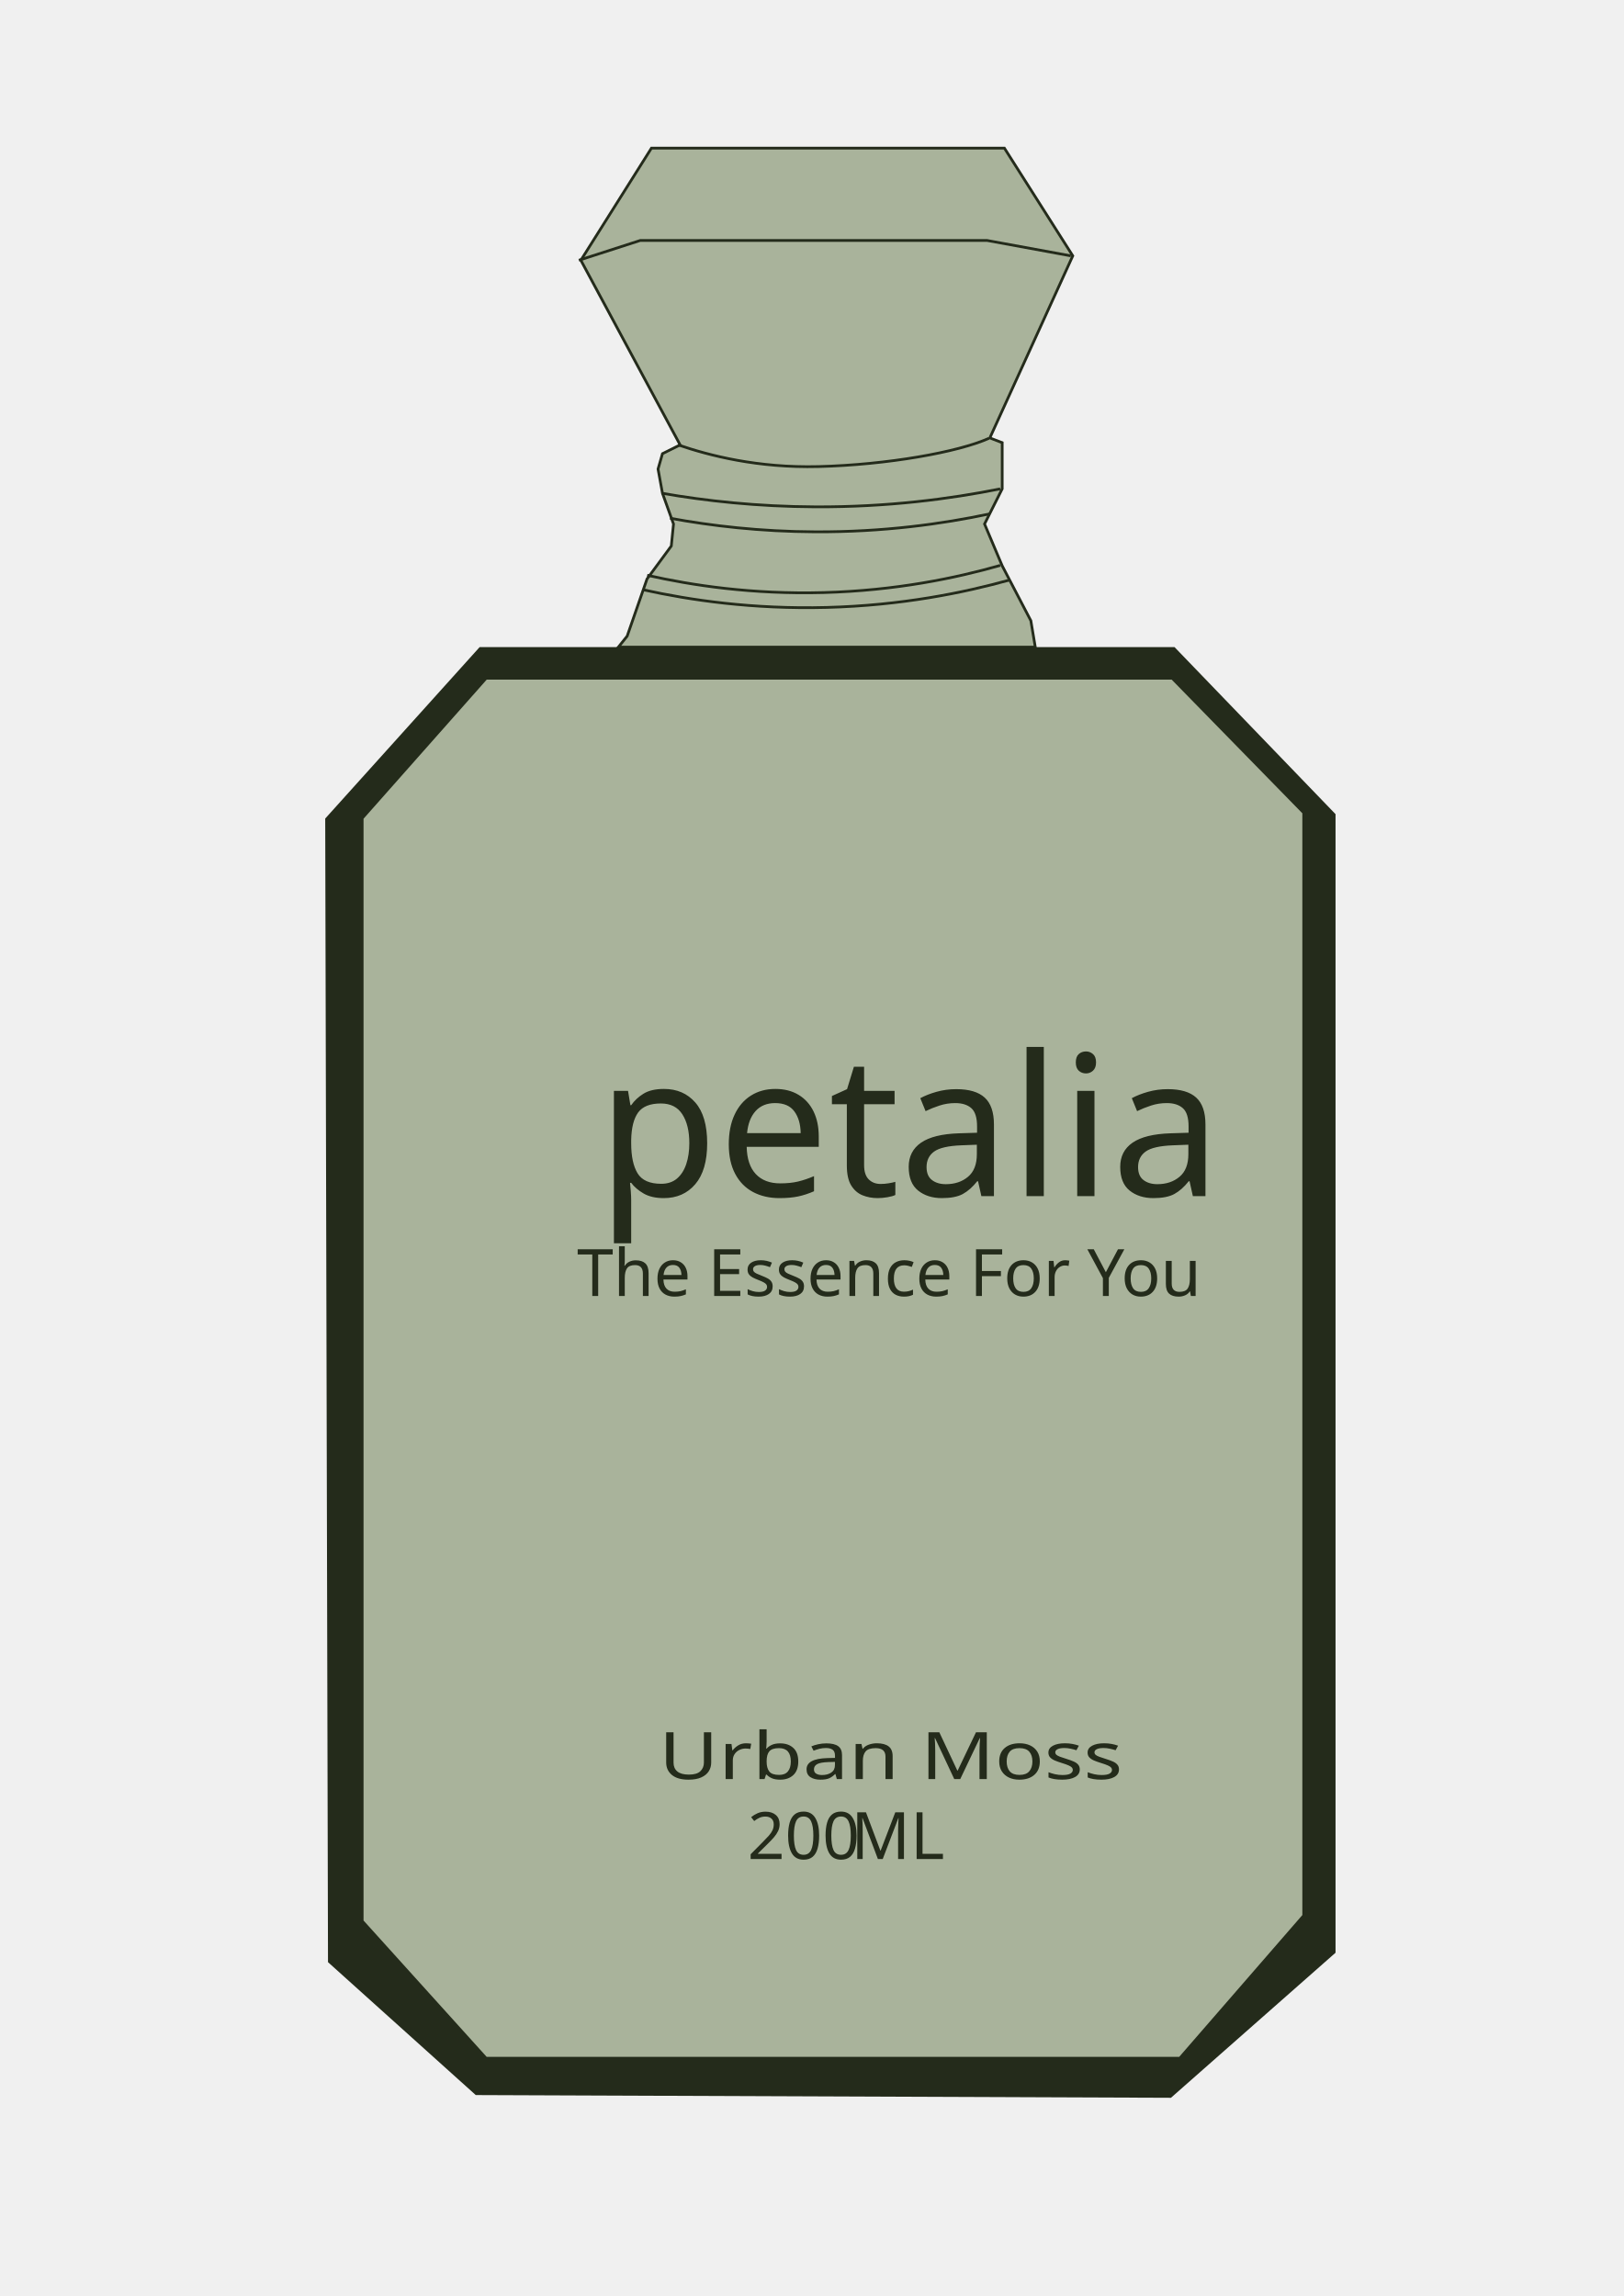
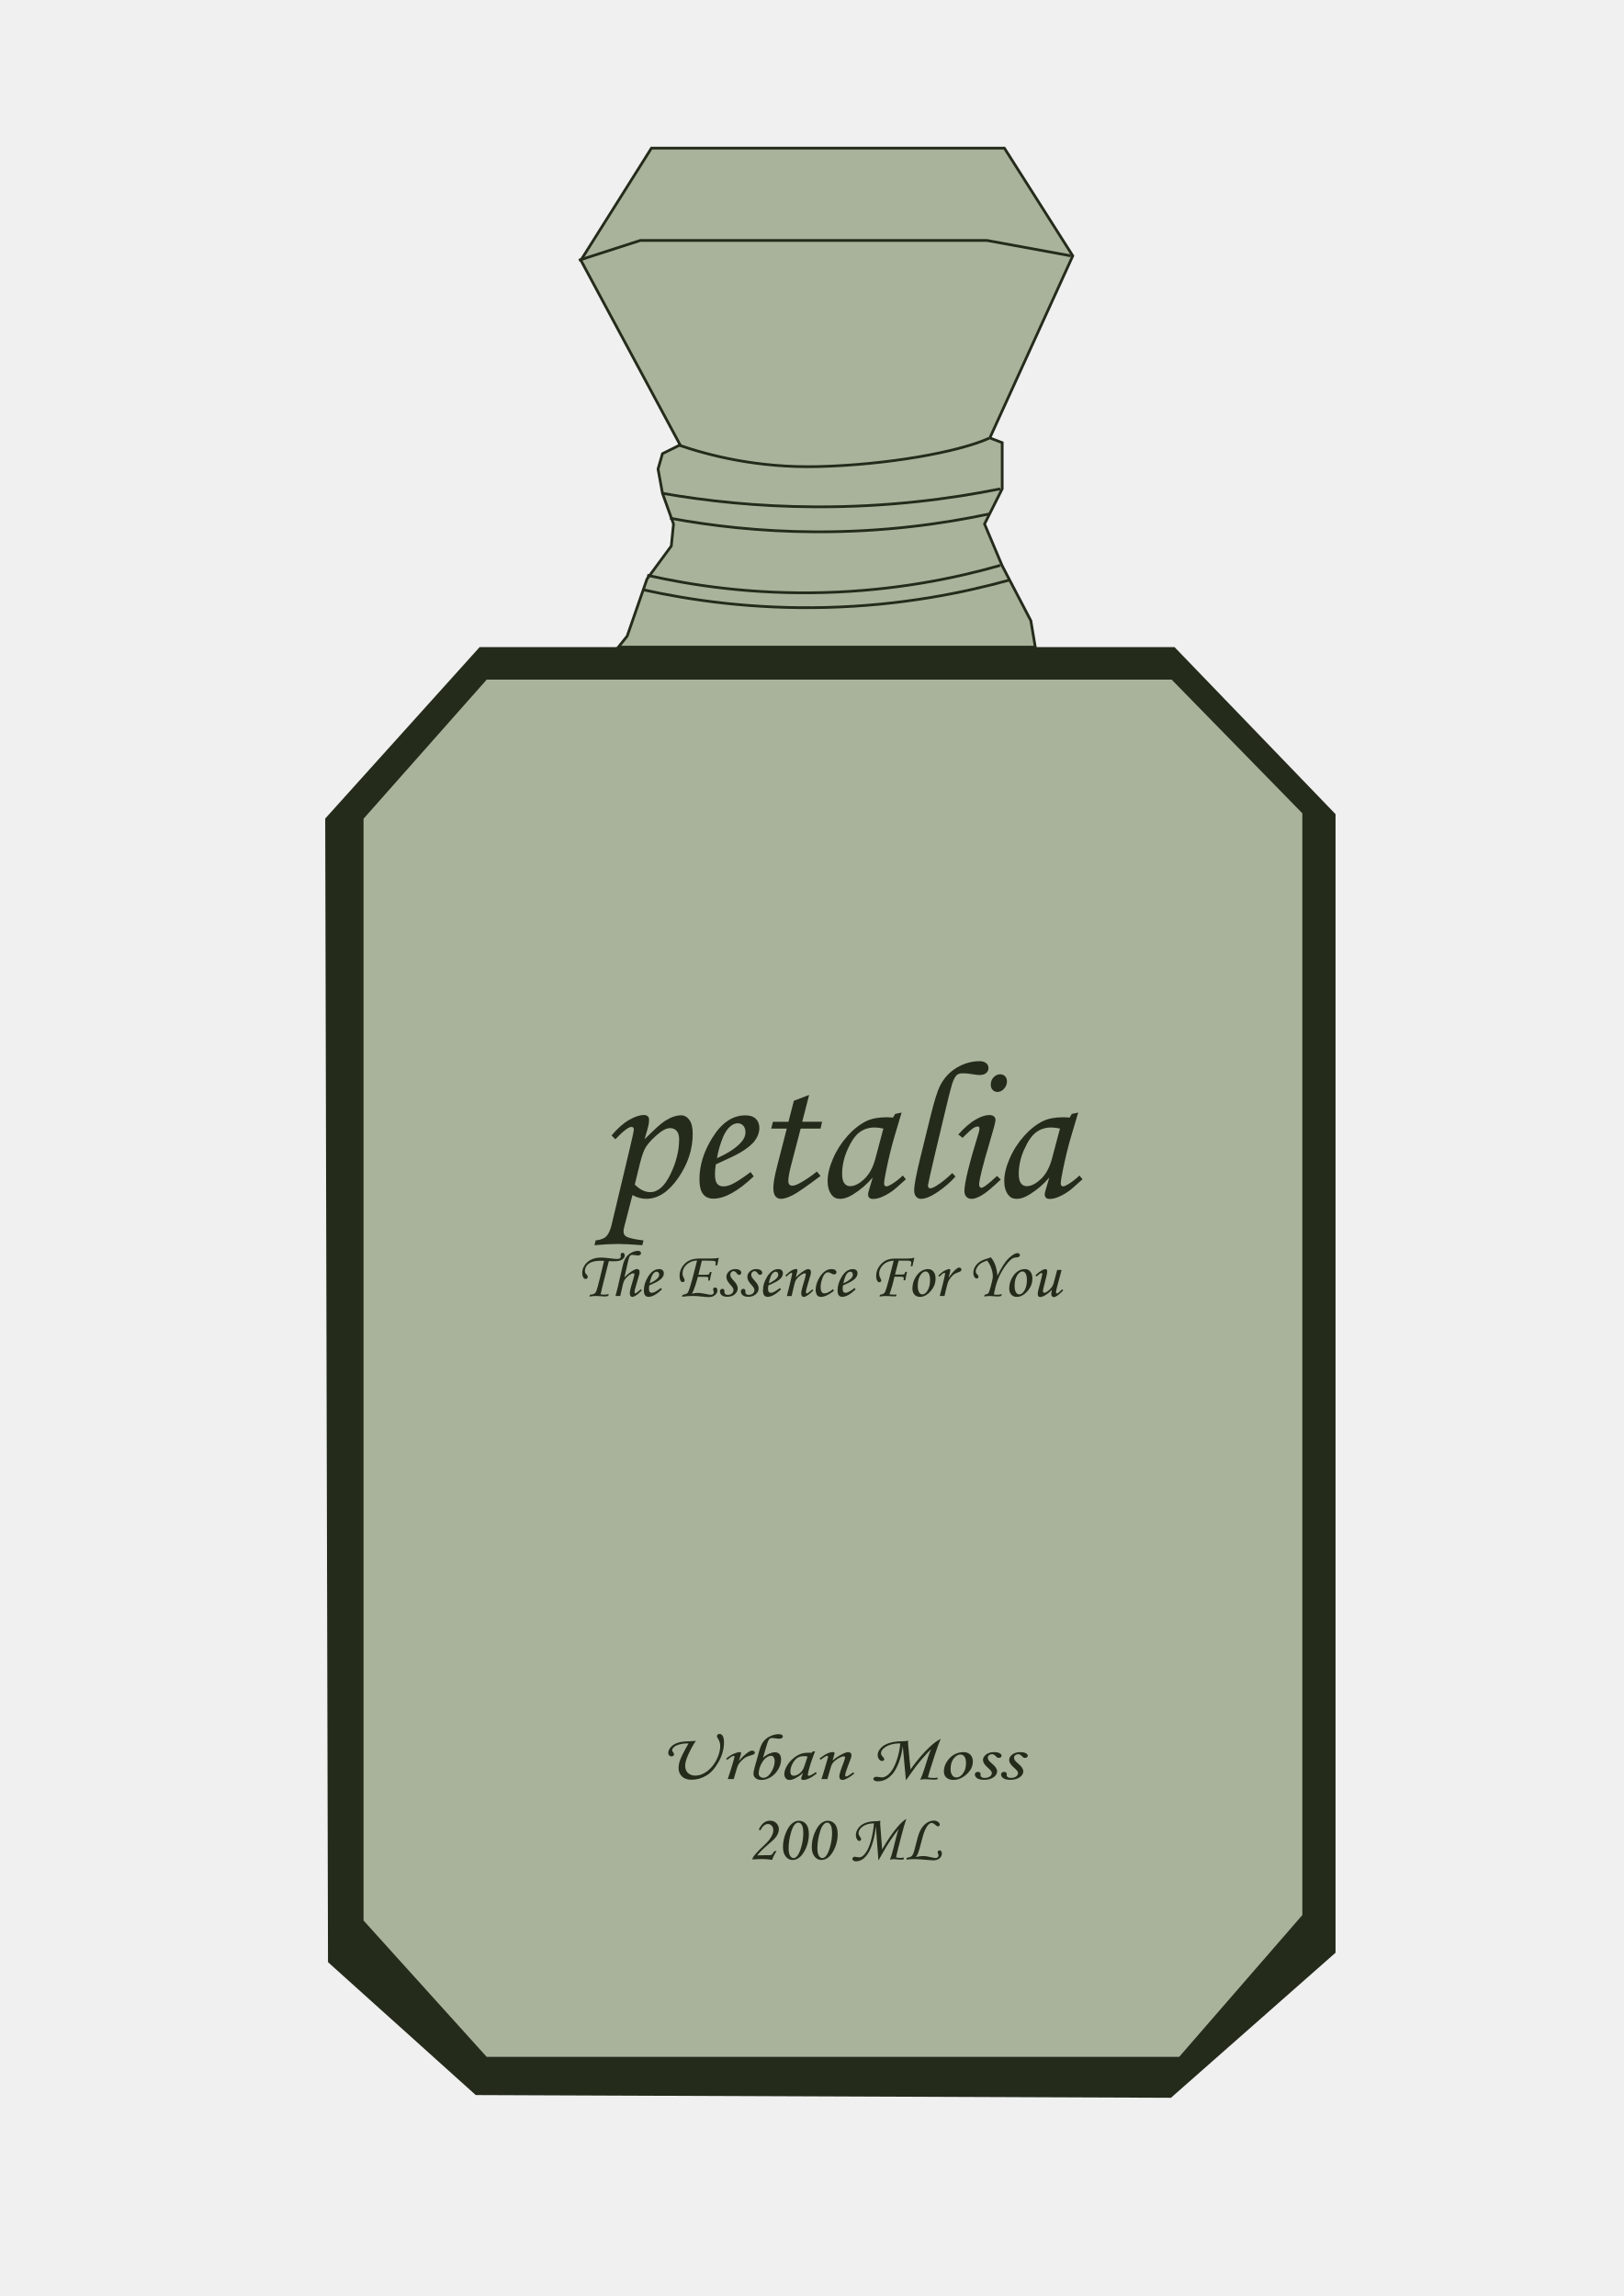
<svg xmlns="http://www.w3.org/2000/svg" id="Layer_1" version="1.1" viewBox="0 0 595.28 841.89">
  <defs>
    <style>
-       .st0, .st1, .st2, .st3, .st4 {
+       .st0 {
+         fill: #242b1b;
+       }
+ 
+       .st1 {
+         fill: #ddccc0;
+       }
+ 
+       .st1, .st2, .st3, .st4, .st5 {
        stroke-miterlimit: 10;
      }

-       .st0, .st2 {
+       .st1, .st4 {
        stroke: #020202;
      }

-       .st0, .st3 {
-         fill: none;
+       .st2, .st6 {
+         fill: #a9b39b;
      }

-       .st5 {
-         font-size: 72px;
+       .st2, .st5 {
+         stroke: #242b1b;
      }

-       .st5, .st6, .st7 {
-         fill: #242b1b;
-       }
- 
-       .st5, .st8, .st7 {
-         isolation: isolate;
-       }
- 
-       .st5, .st7 {
-         font-family: MonotypeCorsiva, 'Monotype Corsiva';
-       }
- 
-       .st1 {
+       .st3 {
        fill: #fff;
        stroke: #231f20;
      }

-       .st9, .st4 {
-         fill: #a9b39b;
-       }
- 
-       .st2 {
-         fill: #ddccc0;
+       .st4, .st5 {
+         fill: none;
      }

      .st7 {
-         font-size: 24px;
-       }
- 
-       .st3, .st4 {
-         stroke: #242b1b;
+         isolation: isolate;
      }
    </style>
  </defs>
-   <path class="st1" d="M361.06,280.21" />
-   <polygon class="st6" points="430.6 237.28 489.63 298.53 489.63 716.02 429.29 769.21 174.42 768.21 120.25 719.48 119.23 300.14 175.84 237.28 430.6 237.28" />
-   <path class="st0" d="M-99.94,408.14" />
-   <path class="st0" d="M517.94,237.28" />
-   <path class="st0" d="M38.31-2.21" />
+   <path class="st3" d="M361.06,280.21" />
+   <polygon class="st0" points="430.6 237.28 489.63 298.53 489.63 716.02 429.29 769.21 174.42 768.21 120.25 719.48 119.23 300.14 175.84 237.28 430.6 237.28" />
+   <path class="st4" d="M-99.94,408.14" />
+   <path class="st4" d="M517.94,237.28" />
+   <path class="st4" d="M38.31-2.21" />
  <g>
-     <polygon class="st4" points="238.83 54.32 368.23 54.32 393.3 93.81 362.89 160.58 367.42 162.32 367.42 179.25 360.95 192.14 367.42 207.46 377.93 227.6 379.55 237.28 226.7 237.28 229.93 233.25 237.21 212.29 246.11 200.2 246.92 192.14 242.87 180.86 241.25 171.99 242.87 166.35 249.34 163.13 212.95 95.43 238.83 54.32" />
-     <path class="st3" d="M242.65,180.86c15.96,2.78,34.95,4.9,56.34,4.99,26.34.11,49.26-2.89,67.71-6.6" />
-     <path class="st3" d="M366.7,207.32c-16.17,4.62-38.25,9.24-64.71,9.96-26.24.71-48.39-2.65-64.71-6.35" />
-     <polyline class="st3" points="212.23 95.43 234.74 88.17 264.8 88.17 340.02 88.17 361.85 88.17 392.58 93.81" />
-     <path class="st3" d="M370.24,212.64c-16.77,4.68-39.67,9.37-67.12,10.09-27.22.72-50.19-2.69-67.12-6.43" />
-     <path class="st3" d="M245.66,190.02c15.08,2.78,33.02,4.9,53.24,4.99,24.89.11,46.55-2.89,63.98-6.6" />
-     <path class="st3" d="M248.63,163.13c11.23,3.87,29.15,8.52,51.45,7.95,25.2-.65,51.13-5.27,62.49-10.37" />
+     <polygon class="st2" points="238.83 54.32 368.23 54.32 393.3 93.81 362.89 160.58 367.42 162.32 367.42 179.25 360.95 192.14 367.42 207.46 377.93 227.6 379.55 237.28 226.7 237.28 229.93 233.25 237.21 212.29 246.11 200.2 246.92 192.14 242.87 180.86 241.25 171.99 242.87 166.35 249.34 163.13 212.95 95.43 238.83 54.32" />
+     <path class="st5" d="M242.65,180.86c15.96,2.78,34.95,4.9,56.34,4.99,26.34.11,49.26-2.89,67.71-6.6" />
+     <path class="st5" d="M366.7,207.32c-16.17,4.62-38.25,9.24-64.71,9.96-26.24.71-48.39-2.65-64.71-6.35" />
+     <polyline class="st5" points="212.23 95.43 234.74 88.17 264.8 88.17 340.02 88.17 361.85 88.17 392.58 93.81" />
+     <path class="st5" d="M370.24,212.64c-16.77,4.68-39.67,9.37-67.12,10.09-27.22.72-50.19-2.69-67.12-6.43" />
+     <path class="st5" d="M245.66,190.02c15.08,2.78,33.02,4.9,53.24,4.99,24.89.11,46.55-2.89,63.98-6.6" />
+     <path class="st5" d="M248.63,163.13c11.23,3.87,29.15,8.52,51.45,7.95,25.2-.65,51.13-5.27,62.49-10.37" />
  </g>
-   <path class="st2" d="M405.75,161.67" />
-   <polygon class="st9" points="178.43 249.21 429.56 249.21 477.46 298.21 477.46 702.21 432.3 754.21 178.43 754.21 133.28 704.21 133.28 300.21 178.43 249.21" />
-   <g class="st8">
-     <text class="st5" transform="translate(218.95 438.6)">
-       <tspan x="0" y="0">petalia</tspan>
-     </text>
+   <path class="st1" d="M405.75,161.67" />
+   <polygon class="st6" points="178.43 249.21 429.56 249.21 477.46 298.21 477.46 702.21 432.3 754.21 178.43 754.21 133.28 704.21 133.28 300.21 178.43 249.21" />
+   <g class="st7">
+     <g class="st7">
+       <g class="st7">
+         <path class="st0" d="M225.59,417.75l-1.37-1.41c2.13-2.55,4.25-4.44,6.36-5.66s3.94-1.83,5.48-1.83c.59,0,1.05.15,1.39.44.34.29.51.72.51,1.28,0,.68-.08,1.38-.23,2.09-.15.71-.63,2.41-1.42,5.08,3.59-3.59,6.03-5.8,7.35-6.64,2.2-1.43,4.22-2.14,6.05-2.14,1.2,0,2.2.56,3.02,1.69.82,1.12,1.23,2.82,1.23,5.1,0,5.67-1.77,11.06-5.3,16.17s-7.45,7.66-11.73,7.66c-1.69,0-3.37-.46-5.06-1.37l-3,11.6c-.19.7-.28,1.28-.28,1.72,0,.87.33,1.49.98,1.86,1.01.59,3.13,1.07,6.36,1.44l-.46,1.76c-3.77-.3-6.74-.46-8.89-.46s-5.11.15-8.65.46l.46-1.76c1.78-.19,3.08-.68,3.88-1.48s1.46-2.21,1.95-4.25l6.36-26.68c1.2-4.97,1.79-7.73,1.79-8.3,0-.61-.29-.91-.88-.91-1.03,0-3,1.51-5.91,4.54ZM232.72,434.35c1.85,1.85,3.75,2.78,5.69,2.78,2.81,0,5.27-2.19,7.39-6.57s3.18-8.66,3.18-12.83c0-1.34-.3-2.35-.9-3.04-.6-.69-1.4-1.04-2.4-1.04-1.12,0-2.39.55-3.79,1.65-2.18,1.71-3.84,3.41-4.98,5.1-.82,1.22-1.59,3.33-2.32,6.33l-1.87,7.63Z" />
+         <path class="st0" d="M275.17,429.78l1.16,1.55c-5.74,5.46-10.66,8.19-14.77,8.19-1.66,0-2.94-.56-3.81-1.69s-1.32-2.93-1.32-5.41c0-5.02,1.52-10.01,4.57-14.98,3.42-5.65,7.51-8.47,12.27-8.47,1.66,0,2.94.42,3.81,1.25s1.32,1.97,1.32,3.43-.53,3.02-1.58,4.5-2.94,3.01-5.66,4.61c-1.36.77-4.27,2.17-8.72,4.18-.21,1.27-.32,2.47-.32,3.62,0,1.66.26,2.82.79,3.48s1.29.98,2.3.98,2.02-.27,3.16-.81c1.55-.73,3.81-2.2,6.79-4.43ZM262.86,424.68c3.77-1.69,6.61-3.5,8.51-5.45,1.29-1.36,1.93-2.71,1.93-4.04,0-1.01-.26-1.81-.79-2.41s-1.21-.9-2.06-.9-1.71.33-2.53.98c-1.1.87-2.03,2.18-2.78,3.94-1.08,2.58-1.84,5.2-2.29,7.88Z" />
+         <path class="st0" d="M291.06,403.62l5.58-2.14-2.53,9.84h7.28l-.56,2.5h-7.29l-3.07,11.78c-.97,3.54-1.46,6-1.46,7.38,0,.63.13,1.09.4,1.37.27.28.64.42,1.11.42.73,0,1.84-.43,3.34-1.3,1.97-1.15,3.84-2.45,5.62-3.9l1.34,1.62c-5.13,3.87-8.57,6.23-10.3,7.1-1.73.87-3.13,1.3-4.18,1.3-.87,0-1.55-.32-2.06-.95-.5-.63-.76-1.66-.76-3.09,0-1.69.44-4.27,1.34-7.73l3.58-13.99h-5.7l.63-2.5h5.7l1.97-7.7Z" />
+         <path class="st0" d="M328.22,408.44l2.32-.49-2.64,8.89c-1.05,3.54-2.05,7.62-2.99,12.23-.52,2.51-.77,4.12-.77,4.85s.29,1.09.88,1.09c.37,0,.97-.25,1.79-.74,1.45-.87,2.85-1.95,4.18-3.23l1.12,1.37c-2.67,2.44-4.38,3.91-5.13,4.43-1.5,1.03-2.93,1.79-4.29,2.29-.89.33-1.76.49-2.6.49-.61,0-1.07-.14-1.37-.42-.3-.28-.46-.69-.46-1.23,0-.35.09-.83.28-1.44l1.41-4.78c-2.02,2.41-4.42,4.49-7.21,6.22-1.71,1.08-3.28,1.62-4.71,1.62s-2.4-.48-3.13-1.44c-.98-1.29-1.48-2.98-1.48-5.06,0-2.48.66-5.25,1.99-8.3,1.32-3.05,3.1-5.81,5.33-8.3,2.23-2.48,4.57-4.31,7.03-5.48,1.9-.89,4.34-1.34,7.31-1.34.75,0,1.51.05,2.29.14l.84-1.37ZM323.86,413.81c-1.27-.26-2.33-.39-3.2-.39-2.11,0-3.95.58-5.52,1.74-1.57,1.16-3.03,3.25-4.38,6.26-1.35,3.01-2.02,6.02-2.02,9.02,0,1.59.27,2.74.81,3.45.54.7,1.24,1.05,2.11,1.05,1.62,0,3.35-.87,5.2-2.62,1.85-1.75,3.21-4.26,4.08-7.54l2.92-10.97Z" />
+         <path class="st0" d="M349.1,430.13l1.2,1.27c-1.83,2.06-3.99,3.94-6.49,5.64s-4.55,2.55-6.17,2.55c-.73,0-1.32-.28-1.79-.83-.47-.55-.7-1.31-.7-2.27,0-1.88.73-5.77,2.18-11.67l3.79-15.43c1.38-5.58,2.54-9.32,3.48-11.21,1.45-2.87,3.51-5.1,6.16-6.69,2.66-1.59,5.46-2.38,8.41-2.38,1.01,0,1.8.24,2.37.73.57.48.86,1.07.86,1.75,0,.76-.28,1.38-.84,1.86-.56.48-1.38.73-2.45.73-.7,0-1.69-.12-2.98-.35-1.12-.19-2.16-.28-3.12-.28s-1.68.2-2.17.59c-.68.56-1.29,1.74-1.84,3.53-.55,1.8-1.44,5.34-2.68,10.64l-3.51,14.73c-1.73,7.38-2.6,11.24-2.6,11.57,0,.75.27,1.12.81,1.12s1.27-.3,2.25-.91c1.95-1.22,3.89-2.78,5.84-4.68Z" />
+         <path class="st0" d="M352.86,417.19l-1.55-1.2c2.34-2.58,4.48-4.41,6.41-5.5s3.58-1.63,4.93-1.63c.75,0,1.32.16,1.72.49.4.33.6.77.6,1.34,0,.68-.76,3.56-2.28,8.65-2.48,8.32-3.72,13.34-3.72,15.05,0,.33.08.6.25.83.16.22.34.33.53.33.75,0,2.67-1.45,5.77-4.36l1.37,1.34c-3.21,3.02-5.55,4.96-7.03,5.8s-2.68,1.27-3.62,1.27c-.82,0-1.47-.26-1.95-.77-.48-.52-.72-1.23-.72-2.14,0-2.93,1.76-10.09,5.27-21.48.16-.54.25-1.02.25-1.44,0-.47-.21-.7-.63-.7-.47,0-1,.19-1.6.56s-1.93,1.57-3.99,3.59ZM366.68,393.92c.73,0,1.32.24,1.79.72.47.48.7,1.1.7,1.85,0,1.03-.36,1.94-1.07,2.72-.72.79-1.52,1.18-2.41,1.18-.7,0-1.29-.25-1.76-.74-.47-.49-.7-1.14-.7-1.93,0-1.05.34-1.95,1.02-2.69.68-.74,1.49-1.11,2.43-1.11Z" />
+         <path class="st0" d="M392.97,408.44l2.32-.49-2.64,8.89c-1.05,3.54-2.05,7.62-2.99,12.23-.52,2.51-.77,4.12-.77,4.85s.29,1.09.88,1.09c.37,0,.97-.25,1.79-.74,1.45-.87,2.85-1.95,4.18-3.23l1.12,1.37c-2.67,2.44-4.38,3.91-5.13,4.43-1.5,1.03-2.93,1.79-4.29,2.29-.89.33-1.76.49-2.6.49-.61,0-1.07-.14-1.37-.42-.3-.28-.46-.69-.46-1.23,0-.35.09-.83.28-1.44l1.41-4.78c-2.02,2.41-4.42,4.49-7.21,6.22-1.71,1.08-3.28,1.62-4.71,1.62s-2.4-.48-3.13-1.44c-.98-1.29-1.48-2.98-1.48-5.06,0-2.48.66-5.25,1.99-8.3,1.32-3.05,3.1-5.81,5.33-8.3,2.23-2.48,4.57-4.31,7.03-5.48,1.9-.89,4.34-1.34,7.31-1.34.75,0,1.51.05,2.29.14l.84-1.37ZM388.61,413.81c-1.27-.26-2.33-.39-3.2-.39-2.11,0-3.95.58-5.52,1.74-1.57,1.16-3.03,3.25-4.38,6.26-1.35,3.01-2.02,6.02-2.02,9.02,0,1.59.27,2.74.81,3.45.54.7,1.24,1.05,2.11,1.05,1.62,0,3.35-.87,5.2-2.62,1.85-1.75,3.21-4.26,4.08-7.54l2.92-10.97Z" />
+       </g>
+     </g>
  </g>
-   <g class="st8">
-     <text class="st7" transform="translate(211.55 475.21)">
-       <tspan x="0" y="0">The Essence For You</tspan>
-     </text>
+   <g class="st7">
+     <g class="st7">
+       <g class="st7">
+         <path class="st0" d="M223.16,474.54l-.16.67c-.54.12-.98.18-1.32.18s-.87-.04-1.63-.11c-.57-.05-1.08-.07-1.54-.07-.78,0-1.59.07-2.41.21l.16-.64c.79-.08,1.36-.24,1.72-.49.26-.18.48-.49.66-.92s.6-1.95,1.25-4.54l1.5-6.21.08-.29c-.46-.02-.81-.04-1.04-.04-1.45,0-2.59.16-3.44.47s-1.48.77-1.91,1.36-.64,1.24-.64,1.93c0,.24.04.47.13.67.06.14.23.37.52.68.27.29.4.56.4.8,0,.21-.08.39-.23.54-.16.15-.34.22-.56.22-.33,0-.59-.16-.8-.47-.3-.46-.45-1.05-.45-1.76,0-.95.29-1.88.88-2.78s1.4-1.59,2.43-2.09,2.29-.74,3.76-.74c.7,0,1.82.1,3.36.3,1.09.14,1.89.21,2.38.21s.84-.08,1.04-.25.3-.38.3-.66c0-.05-.01-.16-.04-.33-.02-.15-.04-.25-.04-.29,0-.21.07-.39.21-.53s.31-.21.5-.21c.23,0,.43.09.58.26s.23.4.23.69c0,.59-.32,1.11-.95,1.54-.63.43-1.69.64-3.17.64-.53,0-1.1-.02-1.7-.07-.08.28-.33,1.23-.74,2.86l-1.02,4.05-.62,2.47-.65,2.82c.52.06.96.09,1.3.09.52,0,1.07-.07,1.64-.2Z" />
+         <path class="st0" d="M235,472.73l.3.43c-.72.8-1.46,1.43-2.21,1.9-.52.32-.94.48-1.28.48-.27,0-.49-.11-.66-.33s-.25-.56-.25-1.02c0-.31.06-.77.19-1.37s.49-1.88,1.1-3.85c.27-.97.4-1.54.4-1.7,0-.25-.13-.38-.4-.38-.33,0-.74.16-1.23.49-.69.45-1.3,1.03-1.83,1.73-.34.45-.61,1.11-.81,2l-.92,4.09h-1.75c.38-1.37.66-2.48.87-3.35l1.72-7.52c.31-1.39.72-2.46,1.24-3.21.51-.75,1.18-1.35,2-1.79s1.64-.67,2.44-.67c.34,0,.6.08.8.25.2.17.29.38.29.63,0,.21-.1.4-.29.56-.19.16-.45.24-.78.24-.19,0-.43-.02-.73-.06-.67-.1-1.14-.15-1.4-.15-.36,0-.65.15-.88.44-.23.29-.46.97-.7,2.05l-1.31,5.78c.93-.97,1.94-1.8,3.04-2.47.64-.4,1.16-.6,1.55-.6.31,0,.54.09.72.27.17.18.26.43.26.75,0,.27-.03.53-.09.8-.1.46-.34,1.3-.72,2.51-.51,1.67-.81,2.71-.9,3.12-.09.41-.14.77-.14,1.09,0,.12.02.22.06.28s.11.09.19.09c.19,0,.54-.22,1.05-.67.29-.24.64-.53,1.05-.87Z" />
+         <path class="st0" d="M242.29,472.27l.39.52c-1.91,1.82-3.55,2.73-4.92,2.73-.55,0-.98-.19-1.27-.56s-.44-.98-.44-1.8c0-1.67.51-3.34,1.52-4.99,1.14-1.88,2.5-2.82,4.09-2.82.55,0,.98.14,1.27.42s.44.66.44,1.14-.18,1.01-.53,1.5-.98,1-1.89,1.54c-.45.26-1.42.72-2.91,1.39-.07.42-.11.82-.11,1.21,0,.55.09.94.26,1.16s.43.33.77.33.67-.09,1.05-.27c.52-.24,1.27-.73,2.26-1.48ZM238.19,470.57c1.26-.56,2.2-1.17,2.84-1.82.43-.45.64-.9.64-1.35,0-.34-.09-.6-.26-.8s-.4-.3-.69-.3-.57.11-.84.33c-.37.29-.68.73-.93,1.31-.36.86-.61,1.73-.76,2.62Z" />
+         <path class="st0" d="M262.91,463.98h-.62c.06-.4.09-.71.09-.95,0-.31-.13-.52-.39-.62s-1.25-.15-2.96-.15h-1.71s-1.29,5.18-1.29,5.18h2.42c.76,0,1.23-.06,1.41-.17s.3-.4.38-.85h.67c-.25.95-.47,1.98-.67,3.12h-.6c.04-.37.06-.65.06-.86,0-.09-.05-.19-.16-.32-.05-.06-.16-.11-.3-.13-.21-.04-.54-.06-.99-.06h-2.4c-.69,2.65-1.41,4.73-2.16,6.24.73-.23,1.37-.34,1.94-.34.94,0,2.09.15,3.45.45.72.16,1.21.25,1.47.25.34,0,.62-.09.83-.26.21-.17.32-.37.32-.58,0-.12-.05-.33-.16-.61-.07-.2-.1-.38-.1-.55s.07-.34.22-.48.32-.21.52-.21c.24,0,.44.09.6.28s.24.44.24.75c0,.66-.29,1.25-.87,1.75-.58.5-1.35.75-2.3.75-.5,0-1.13-.04-1.9-.13-1.68-.19-2.96-.28-3.85-.28-1.16,0-2.51.09-4.06.28l.19-.65c.93-.26,1.47-.44,1.64-.56s.3-.3.41-.53c.37-.74.86-2.23,1.46-4.46.6-2.23,1.2-4.59,1.82-7.07-.94,0-1.83.22-2.66.67s-1.49,1.02-1.96,1.74c-.47.71-.7,1.46-.7,2.25,0,.33.03.63.1.88.07.25.22.6.45,1.05.15.27.22.5.22.67s-.07.32-.22.46c-.14.13-.32.2-.53.2-.3,0-.54-.15-.72-.46-.26-.45-.4-1.05-.4-1.82,0-1.64.62-3.11,1.86-4.42s3.05-1.96,5.43-1.96h4.02c1.39,0,2.42-.09,3.08-.27-.31,1.3-.51,2.23-.6,2.78Z" />
+         <path class="st0" d="M269.6,465.35c.7,0,1.23.13,1.61.4s.57.58.57.93c0,.21-.08.39-.24.55s-.35.23-.58.23c-.15,0-.28-.03-.39-.1s-.27-.23-.47-.5c-.38-.51-.76-.76-1.14-.76-.32,0-.6.12-.85.37-.25.25-.37.55-.37.92,0,.32.08.63.23.93.16.3.55.79,1.18,1.46.87.92,1.3,1.79,1.3,2.62s-.35,1.55-1.05,2.17c-.7.62-1.61.93-2.72.93-.93,0-1.62-.19-2.07-.57s-.68-.85-.68-1.4c0-.27.09-.5.26-.68s.38-.27.63-.27c.22,0,.41.07.56.22s.23.31.23.51c0,.08,0,.18-.02.3,0,.1,0,.19,0,.26,0,.26.11.48.33.66.21.18.5.27.86.27.42,0,.79-.07,1.11-.22.32-.14.57-.36.75-.66.18-.29.27-.58.27-.87s-.08-.56-.25-.84c-.17-.28-.54-.75-1.13-1.39-.81-.91-1.22-1.78-1.22-2.61,0-.76.31-1.43.93-2.01s1.4-.86,2.36-.86Z" />
+         <path class="st0" d="M277.28,465.35c.7,0,1.23.13,1.61.4s.57.58.57.93c0,.21-.08.39-.24.55s-.35.23-.58.23c-.15,0-.28-.03-.39-.1s-.27-.23-.47-.5c-.38-.51-.76-.76-1.14-.76-.32,0-.6.12-.85.37-.25.25-.37.55-.37.92,0,.32.08.63.23.93.16.3.55.79,1.18,1.46.87.92,1.3,1.79,1.3,2.62s-.35,1.55-1.05,2.17c-.7.62-1.61.93-2.72.93-.93,0-1.62-.19-2.07-.57s-.68-.85-.68-1.4c0-.27.09-.5.26-.68s.38-.27.63-.27c.22,0,.41.07.56.22s.23.31.23.51c0,.08,0,.18-.02.3,0,.1,0,.19,0,.26,0,.26.11.48.33.66.21.18.5.27.86.27.42,0,.79-.07,1.11-.22.32-.14.57-.36.75-.66.18-.29.27-.58.27-.87s-.08-.56-.25-.84c-.17-.28-.54-.75-1.13-1.39-.81-.91-1.22-1.78-1.22-2.61,0-.76.31-1.43.93-2.01s1.4-.86,2.36-.86Z" />
+         <path class="st0" d="M285.95,472.27l.39.52c-1.91,1.82-3.55,2.73-4.92,2.73-.55,0-.98-.19-1.27-.56s-.44-.98-.44-1.8c0-1.67.51-3.34,1.52-4.99,1.14-1.88,2.5-2.82,4.09-2.82.55,0,.98.14,1.27.42s.44.66.44,1.14-.18,1.01-.53,1.5-.98,1-1.89,1.54c-.45.26-1.42.72-2.91,1.39-.07.42-.11.82-.11,1.21,0,.55.09.94.26,1.16s.43.33.77.33.67-.09,1.05-.27c.52-.24,1.27-.73,2.26-1.48ZM281.85,470.57c1.26-.56,2.2-1.17,2.84-1.82.43-.45.64-.9.64-1.35,0-.34-.09-.6-.26-.8s-.4-.3-.69-.3-.57.11-.84.33c-.37.29-.68.73-.93,1.31-.36.86-.61,1.73-.76,2.62Z" />
+         <path class="st0" d="M288.32,468.11l-.4-.41c1-.96,1.8-1.59,2.39-1.91.59-.31,1.1-.47,1.52-.47.16,0,.29.04.39.11s.14.15.14.25c0,.07-.02.2-.06.38l-.53,2.36c.8-.88,1.79-1.71,2.99-2.47.64-.4,1.17-.6,1.58-.6.3,0,.54.1.71.29.17.2.26.48.26.84,0,.24-.04.52-.1.82-.12.51-.45,1.61-.98,3.32-.5,1.59-.75,2.65-.75,3.18,0,.16.02.28.07.36s.11.12.2.12c.23,0,.58-.22,1.07-.66.34-.31.69-.6,1.03-.87l.29.42c-.72.79-1.46,1.43-2.24,1.91-.49.31-.9.47-1.22.47-.3,0-.53-.11-.69-.32s-.25-.56-.25-1.05c0-.7.43-2.43,1.3-5.19.27-.98.4-1.56.4-1.72,0-.24-.14-.36-.43-.36-.31,0-.71.16-1.21.49-.73.48-1.35,1.06-1.84,1.71-.31.42-.57,1.1-.79,2.02l-.95,4.1h-1.75c.33-1.17.61-2.3.86-3.37l1.04-4.46c.04-.18.06-.31.06-.39,0-.21-.08-.32-.23-.32-.12,0-.3.08-.54.25-.48.32-.94.72-1.36,1.18Z" />
+         <path class="st0" d="M305.44,472.67l.25.68c-1.86,1.46-3.43,2.19-4.71,2.19-.68,0-1.17-.24-1.48-.73s-.46-1.1-.46-1.84c0-1.23.33-2.5.98-3.81s1.45-2.3,2.39-3c.73-.54,1.56-.81,2.48-.81.58,0,1.02.11,1.31.33s.45.48.45.8c0,.24-.08.44-.23.59s-.38.23-.66.23-.62-.12-1.05-.38c-.45-.27-.82-.4-1.11-.4-.38,0-.76.17-1.14.52-.38.35-.74,1.02-1.08,2.02-.34,1-.52,2-.52,3.01,0,.74.14,1.31.43,1.72.21.31.51.47.89.47.91,0,2-.53,3.27-1.59Z" />
+         <path class="st0" d="M313.3,472.27l.39.52c-1.91,1.82-3.55,2.73-4.92,2.73-.55,0-.98-.19-1.27-.56s-.44-.98-.44-1.8c0-1.67.51-3.34,1.52-4.99,1.14-1.88,2.5-2.82,4.09-2.82.55,0,.98.14,1.27.42s.44.66.44,1.14-.18,1.01-.53,1.5-.98,1-1.89,1.54c-.45.26-1.42.72-2.91,1.39-.07.42-.11.82-.11,1.21,0,.55.09.94.26,1.16s.43.33.77.33.67-.09,1.05-.27c.52-.24,1.27-.73,2.26-1.48ZM309.2,470.57c1.26-.56,2.2-1.17,2.84-1.82.43-.45.64-.9.64-1.35,0-.34-.09-.6-.26-.8s-.4-.3-.69-.3-.57.11-.84.33c-.37.29-.68.73-.93,1.31-.36.86-.61,1.73-.76,2.62Z" />
+         <path class="st0" d="M334.53,464.29h-.63c.13-.66.2-1.08.2-1.27,0-.26-.09-.45-.27-.57-.18-.12-.52-.19-1.02-.19h-.75s-.25,0-.25,0h-2.34c-.05.18-.17.64-.38,1.37-.42,1.52-.74,2.76-.96,3.73h2.28c.55,0,.91-.05,1.08-.16.16-.11.3-.39.41-.83h.63c-.24.98-.45,2.01-.63,3.08h-.64c.05-.45.08-.71.08-.79,0-.19-.09-.33-.28-.42-.11-.05-.41-.09-.89-.11h-2.24c-.23,1.09-.52,2.26-.89,3.52-.37,1.26-.68,2.23-.95,2.92.62.1,1.18.15,1.67.15.32,0,.64-.02.95-.07l-.2.67c-.23.02-.44.04-.63.04-.17,0-.71-.03-1.62-.08-.54-.04-1-.06-1.37-.06-.76,0-1.57.07-2.43.21l.14-.64c.7-.15,1.15-.3,1.38-.47s.39-.36.51-.6c.24-.48.7-1.95,1.36-4.43l1.79-7.02c-1.05.03-1.96.27-2.75.7s-1.41,1.03-1.88,1.76-.7,1.49-.7,2.24c0,.3.04.62.12.94.04.18.15.44.33.77.23.41.34.7.34.87s-.07.31-.2.43-.3.18-.52.18c-.31,0-.57-.16-.76-.49-.27-.44-.4-1.06-.4-1.86,0-1.57.61-3.02,1.84-4.34,1.23-1.31,2.84-1.97,4.85-1.97h4.5c.5,0,1.05-.03,1.65-.09.18-.02.57-.1,1.16-.25-.4,1.63-.64,2.68-.71,3.13Z" />
+         <path class="st0" d="M340.32,465.35c.77,0,1.4.3,1.91.91s.76,1.46.76,2.54c0,1.73-.61,3.29-1.83,4.67s-2.51,2.07-3.87,2.07c-.84,0-1.51-.27-2.02-.82s-.77-1.29-.77-2.24c0-1.64.47-3.16,1.41-4.55,1.18-1.73,2.65-2.59,4.41-2.59ZM339.32,466.23c-.66,0-1.31.47-1.93,1.42s-.93,2.26-.93,3.93c0,1.02.19,1.82.57,2.4.28.43.66.64,1.12.64.66,0,1.25-.41,1.79-1.22.69-1.05,1.03-2.36,1.03-3.93,0-1.17-.16-2.01-.47-2.51s-.71-.75-1.19-.75Z" />
+         <path class="st0" d="M346.27,475.21h-1.75l.82-3.15c.4-1.55.75-3.02,1.04-4.41.07-.34.11-.56.11-.64,0-.19-.09-.28-.26-.28-.12,0-.3.08-.54.24s-.68.56-1.31,1.19l-.36-.41c.75-.8,1.5-1.41,2.24-1.81.75-.4,1.32-.6,1.72-.6.14,0,.25.03.33.1s.12.15.12.25-.05.37-.15.81l-.51,2.11c.79-1.25,1.68-2.31,2.68-3.2.48-.42.88-.63,1.2-.63.23,0,.43.08.59.23.16.15.23.33.23.53s-.08.39-.23.54-.53.32-1.14.53c-.58.2-1.05.43-1.41.7-.36.27-.76.69-1.19,1.25-.43.56-.74,1.05-.91,1.47-.17.42-.43,1.39-.79,2.91l-.53,2.27Z" />
+         <path class="st0" d="M367.31,474.52l-.25.69c-.49.12-.9.19-1.24.19-.37,0-.85-.03-1.46-.09-.57-.06-1.03-.09-1.36-.09-.48,0-1.21.05-2.2.16l.2-.6c.73-.19,1.2-.39,1.38-.61s.5-1.15.94-2.81.66-2.74.66-3.26c0-1.05-.2-2.12-.61-3.22s-.91-1.99-1.52-2.67c-1.15.42-1.97.82-2.47,1.19s-.89.83-1.2,1.37-.45,1.01-.45,1.42.18.77.54,1.11c.3.3.46.56.46.79,0,.2-.06.37-.18.5s-.27.2-.45.2c-.32,0-.59-.16-.81-.47-.3-.43-.45-.95-.45-1.55,0-.87.24-1.68.73-2.45s1.16-1.41,2.03-1.92c.51-.3,1.34-.63,2.51-.97.43-.12.82-.25,1.16-.39.66.79,1.19,1.72,1.59,2.78s.67,2.39.82,3.97c1.45-3.05,2.83-5.2,4.15-6.44s2.39-1.86,3.21-1.86c.26,0,.47.07.63.22.16.15.25.33.25.55s-.1.41-.29.55-.57.23-1.12.27c-.55.04-.97.15-1.27.33-.59.36-1.28,1.02-2.07,2-.79.97-1.58,2.18-2.35,3.64-.77,1.46-1.36,2.97-1.77,4.54s-.62,2.6-.65,3.08c.37.06.73.09,1.09.09.55,0,1.15-.08,1.81-.23Z" />
+         <path class="st0" d="M375.82,465.35c.77,0,1.4.3,1.91.91s.76,1.46.76,2.54c0,1.73-.61,3.29-1.83,4.67s-2.51,2.07-3.87,2.07c-.84,0-1.51-.27-2.02-.82s-.77-1.29-.77-2.24c0-1.64.47-3.16,1.41-4.55,1.18-1.73,2.65-2.59,4.41-2.59ZM374.83,466.23c-.66,0-1.31.47-1.93,1.42s-.93,2.26-.93,3.93c0,1.02.19,1.82.57,2.4.28.43.66.64,1.12.64.66,0,1.25-.41,1.79-1.22.69-1.05,1.03-2.36,1.03-3.93,0-1.17-.16-2.01-.47-2.51s-.71-.75-1.19-.75Z" />
+         <path class="st0" d="M387.53,465.66h1.67l-1.1,4.1c-.65,2.38-.97,3.73-.97,4.06,0,.15.04.26.11.34s.15.12.23.12c.13,0,.29-.06.47-.18.26-.18.75-.63,1.46-1.36l.39.43c-1.57,1.63-2.73,2.45-3.47,2.45-.25,0-.46-.1-.64-.29s-.26-.46-.26-.81c0-.41.08-.95.25-1.63-.69.8-1.55,1.5-2.58,2.1-.68.4-1.27.6-1.77.6-.27,0-.49-.09-.64-.27s-.23-.47-.23-.86c0-.3.04-.63.11-.99.1-.49.36-1.48.77-2.97.52-1.88.79-3.02.79-3.39,0-.22-.08-.33-.23-.33-.14,0-.33.07-.57.22s-.66.49-1.24,1.05l-.52-.41c1.05-.94,1.85-1.55,2.4-1.85s.99-.44,1.33-.44c.19,0,.34.07.46.21.12.14.18.35.18.64,0,.54-.28,1.87-.84,3.98-.5,1.9-.75,2.98-.75,3.25,0,.16.05.31.16.42s.22.18.35.18c.44,0,1.06-.36,1.86-1.08s1.33-1.54,1.58-2.47l1.28-4.82Z" />
+       </g>
+     </g>
  </g>
-   <g class="st8">
-     <text class="st7" transform="translate(274.04 681.67)">
-       <tspan x="0" y="0">200</tspan>
-     </text>
-     <text class="st7" transform="translate(305.72 681.67)">
-       <tspan x="0" y="0" xml:space="preserve"> ML</tspan>
-     </text>
+   <g class="st7">
+     <g class="st7">
+       <g class="st7">
+         <path class="st0" d="M278.76,671.15l-.6-.29c.62-1.23,1.26-2.08,1.92-2.55s1.4-.71,2.22-.71c.98,0,1.77.31,2.36.94s.88,1.35.88,2.19c0,.52-.11,1.04-.32,1.57-.21.53-.56,1.09-1.04,1.66-.31.38-1.17,1.18-2.58,2.38-1.89,1.64-3.22,2.97-3.98,3.98,1.02-.05,2.08-.07,3.16-.07.35,0,.66,0,.91.01.57.02.96-.03,1.17-.16s.56-.58,1.04-1.34h.81c-.63.88-1.18,1.95-1.65,3.22-.55-.1-1.14-.18-1.76-.23s-1.27-.08-1.95-.08c-.8,0-1.99.05-3.55.15l.23-.74c.71-1.06,1.77-2.25,3.19-3.58,1.4-1.31,2.3-2.23,2.71-2.76.59-.76,1.01-1.47,1.28-2.15.2-.5.3-.99.3-1.45,0-.7-.19-1.27-.57-1.69-.38-.42-.86-.63-1.42-.63-.47,0-.93.17-1.38.51-.45.34-.91.94-1.39,1.81Z" />
+         <path class="st0" d="M292.84,667.62c1.12,0,2.01.41,2.69,1.23s1.01,2.05,1.01,3.68c0,2.32-.58,4.48-1.75,6.48-1.17,2-2.58,3-4.25,3-.98,0-1.8-.43-2.48-1.28s-1.01-2.01-1.01-3.48c0-1.73.34-3.42,1.01-5.07.67-1.65,1.43-2.83,2.27-3.52s1.68-1.04,2.51-1.04ZM292.63,668.31c-.48,0-.98.32-1.48.97s-.97,1.83-1.39,3.54c-.43,1.72-.64,3.35-.64,4.91,0,1.25.18,2.16.54,2.73.36.57.78.86,1.25.86.41,0,.82-.21,1.23-.62.6-.62,1.14-1.78,1.63-3.49.48-1.71.73-3.43.73-5.16,0-1.34-.2-2.34-.61-3-.3-.49-.72-.74-1.25-.74Z" />
+         <path class="st0" d="M303.4,667.62c1.12,0,2.01.41,2.69,1.23s1.01,2.05,1.01,3.68c0,2.32-.58,4.48-1.75,6.48-1.17,2-2.58,3-4.25,3-.98,0-1.8-.43-2.48-1.28s-1.01-2.01-1.01-3.48c0-1.73.34-3.42,1.01-5.07.67-1.65,1.43-2.83,2.27-3.52s1.68-1.04,2.51-1.04ZM303.18,668.31c-.48,0-.98.32-1.48.97s-.97,1.83-1.39,3.54c-.43,1.72-.64,3.35-.64,4.91,0,1.25.18,2.16.54,2.73.36.57.78.86,1.25.86.41,0,.82-.21,1.23-.62.6-.62,1.14-1.78,1.63-3.49.48-1.71.73-3.43.73-5.16,0-1.34-.2-2.34-.61-3-.3-.49-.72-.74-1.25-.74Z" />
+       </g>
+     </g>
+     <g class="st7">
+       <g class="st7">
+         <path class="st0" d="M322.04,682.17l-.93-12.62c-.2,2.12-.58,4.11-1.12,5.95s-1.17,3.26-1.86,4.27-1.41,1.71-2.13,2.12-1.45.61-2.16.61c-.43,0-.76-.09-.99-.26s-.35-.39-.35-.64c0-.21.08-.39.25-.55s.38-.23.64-.23c.19,0,.46.04.81.12.32.08.59.12.8.12.37,0,.75-.14,1.15-.41.6-.41,1.2-1.13,1.79-2.18.59-1.05,1.12-2.51,1.58-4.39.46-1.88.76-3.71.87-5.5-1.77,0-3.21.44-4.32,1.32-.88.7-1.32,1.49-1.32,2.36,0,.38.21.84.62,1.38.22.29.34.52.34.7,0,.2-.06.37-.19.5-.13.13-.28.2-.46.2-.3,0-.57-.17-.8-.52-.32-.46-.48-1.01-.48-1.64,0-.89.3-1.74.9-2.56s1.43-1.44,2.48-1.86,2.3-.64,3.72-.65c.77,0,1.38-.07,1.84-.21-.03.7-.04,1.08-.03,1.14,0,.07,0,.23.03.48l.68,8.92c1.89-3.3,3.74-6.01,5.54-8.14,1.28-1.51,2.4-2.53,3.35-3.06-.54,1.48-1.12,3.44-1.74,5.87l-1.44,5.62c-.08.31-.18.77-.32,1.37l-.28,1.25c.59.14,1.14.21,1.63.21.4,0,.83-.05,1.28-.14l-.15.68c-.4.07-.71.11-.93.11-.32,0-.78-.04-1.38-.11-.49-.06-.93-.09-1.31-.09-.41,0-.87.08-1.38.23.43-1.12.88-2.64,1.35-4.54l.9-3.59c.38-1.55.72-2.61,1-3.19-.63.71-1.59,2.02-2.9,3.92-1.05,1.53-2.23,3.47-3.53,5.82l-1.02,1.79Z" />
+         <path class="st0" d="M332.3,681.87l.14-.63c.82-.16,1.37-.34,1.65-.54s.53-.56.75-1.08.53-1.59.91-3.22c.51-2.15.97-3.7,1.38-4.64.63-1.42,1.42-2.48,2.36-3.16s1.89-1.03,2.85-1.03c.62,0,1.14.16,1.56.47s.63.64.63.97c0,.19-.06.35-.19.48s-.28.2-.46.2c-.23,0-.52-.15-.85-.46-.38-.33-.67-.54-.87-.64s-.41-.15-.6-.15c-.23,0-.45.06-.67.19-.3.17-.63.5-.98.98-.35.48-.71,1.19-1.08,2.14-.24.64-.55,1.7-.93,3.16-.59,2.34-1.03,3.89-1.34,4.65-.22.55-.48,1-.8,1.36,1.12-.24,2.01-.36,2.67-.36.41,0,.8.03,1.15.08s.96.18,1.84.38c.76.18,1.29.27,1.59.27s.55-.09.76-.28.31-.39.31-.63c0-.15-.05-.36-.16-.62-.1-.25-.15-.45-.15-.6,0-.21.06-.38.19-.5.12-.12.29-.18.49-.18.23,0,.43.1.6.31s.25.49.25.85c0,.68-.28,1.27-.84,1.76s-1.32.74-2.29.74c-.48,0-1.09-.04-1.84-.11-2.53-.23-4.19-.34-4.97-.34-1.15,0-2.16.07-3.05.2Z" />
+       </g>
+     </g>
  </g>
-   <g class="st8">
-     <text class="st7" transform="translate(241.54 652.33) scale(1.25 1)">
-       <tspan x="0" y="0">Urban Moss</tspan>
-     </text>
+   <g class="st7">
+     <g class="st7">
+       <g class="st7">
+         <path class="st0" d="M255.13,638.33c-.99,1.39-1.96,3.16-2.92,5.31-.67,1.52-1.01,2.8-1.01,3.82,0,1.14.34,2.03,1.03,2.66s1.55.95,2.59.95c.98,0,1.89-.2,2.75-.59,1.14-.52,2.2-1.3,3.17-2.36s1.77-2.32,2.38-3.79.92-2.85.92-4.13c0-.89-.24-1.73-.72-2.53-.25-.41-.4-.65-.42-.73-.04-.11-.06-.23-.06-.35,0-.23.09-.43.27-.57s.4-.22.67-.22c.46,0,.82.2,1.08.59.38.53.57,1.36.57,2.47,0,2.39-.65,4.77-1.96,7.14s-2.82,4.06-4.53,5.07-3.51,1.52-5.4,1.52c-1.53,0-2.71-.41-3.53-1.22s-1.23-1.82-1.23-3.02c0-.98.19-1.99.57-3.02.5-1.35,1.53-3.37,3.09-6.06-1.22-.02-2.31.1-3.28.36s-1.66.59-2.09,1-.64.81-.64,1.2c0,.16.11.39.34.67.23.32.35.57.35.75,0,.23-.09.41-.26.56-.18.15-.4.22-.66.22-.32,0-.6-.12-.84-.35-.24-.23-.36-.54-.36-.91,0-.6.22-1.2.66-1.81s1.01-1.09,1.71-1.46,1.56-.64,2.59-.81c.51-.08,1.56-.16,3.16-.23,1.09-.05,1.76-.09,2.01-.13Z" />
+         <path class="st0" d="M268.99,652.33h-2.18l1.03-3.15c.5-1.55.93-3.02,1.3-4.41.09-.34.13-.56.13-.64,0-.19-.11-.28-.32-.28-.15,0-.37.08-.67.24s-.85.56-1.64,1.19l-.45-.41c.94-.8,1.87-1.41,2.8-1.81.93-.4,1.65-.6,2.15-.6.18,0,.31.03.42.1s.15.15.15.25-.06.37-.19.81l-.64,2.11c.99-1.25,2.1-2.31,3.35-3.2.6-.42,1.1-.63,1.5-.63.29,0,.54.08.73.23.2.15.29.33.29.53s-.1.39-.29.54-.67.32-1.43.53c-.72.2-1.31.43-1.76.7-.45.27-.95.69-1.49,1.25s-.92,1.05-1.14,1.47c-.22.42-.54,1.39-.98,2.91l-.66,2.27Z" />
+         <path class="st0" d="M279.73,644.53c.79-.7,1.57-1.21,2.34-1.53s1.44-.49,2.03-.49c.68,0,1.23.22,1.64.66s.62,1.1.62,1.98c0,1.28-.38,2.54-1.13,3.76s-1.68,2.16-2.79,2.8-2.19.96-3.24.96c-.9,0-1.62-.21-2.15-.63s-.81-.97-.81-1.64c0-.54.13-1.29.4-2.25l1.73-6.2c.42-1.52.95-2.67,1.58-3.46s1.47-1.43,2.5-1.9,2.02-.71,2.94-.71c.56,0,.96.08,1.22.23s.39.36.39.62c0,.23-.12.43-.35.59-.23.16-.57.23-1,.23-.32,0-.88-.06-1.67-.18-.35-.05-.66-.08-.94-.08-.49,0-.88.21-1.19.63-.22.33-.53,1.16-.92,2.5l-1.2,4.11ZM282.61,643.81c-.48,0-1.05.23-1.71.69s-1.28,1.28-1.87,2.44-.88,2.31-.88,3.44c0,.42.17.78.51,1.06s.73.43,1.18.43c1.08,0,2.05-.69,2.9-2.06s1.27-2.74,1.27-4.1c0-.62-.16-1.12-.48-1.51-.22-.27-.53-.4-.92-.4Z" />
+         <path class="st0" d="M297.86,642.28l.97-.16-1.1,2.96c-.44,1.18-.85,2.54-1.25,4.08-.21.84-.32,1.38-.32,1.62s.12.36.37.36c.16,0,.41-.08.75-.25.61-.29,1.19-.65,1.74-1.08l.47.46c-1.11.81-1.83,1.3-2.14,1.48-.62.34-1.22.6-1.79.76-.37.11-.73.16-1.08.16-.25,0-.44-.05-.57-.14s-.19-.23-.19-.41c0-.12.04-.28.12-.48l.59-1.59c-.84.8-1.84,1.5-3,2.07-.71.36-1.37.54-1.96.54s-1-.16-1.3-.48c-.41-.43-.62-.99-.62-1.69,0-.83.28-1.75.83-2.77s1.29-1.94,2.22-2.77,1.9-1.44,2.93-1.83c.79-.3,1.81-.45,3.05-.45.31,0,.63.02.95.05l.35-.46ZM296.05,644.07c-.53-.09-.97-.13-1.33-.13-.88,0-1.65.19-2.3.58s-1.26,1.08-1.82,2.09-.84,2.01-.84,3.01c0,.53.11.91.34,1.15s.52.35.88.35c.67,0,1.4-.29,2.17-.87s1.34-1.42,1.7-2.51l1.22-3.66Z" />
+         <path class="st0" d="M300.91,645.23l-.5-.41c1.25-.96,2.25-1.59,2.99-1.91.74-.31,1.38-.47,1.91-.47.21,0,.37.04.48.11s.18.15.18.25c0,.07-.02.2-.07.38l-.66,2.36c.99-.88,2.24-1.71,3.74-2.47.8-.4,1.46-.6,1.97-.6.38,0,.68.1.89.29s.32.48.32.84c0,.24-.04.52-.13.82-.16.51-.56,1.61-1.23,3.32-.62,1.59-.93,2.65-.93,3.18,0,.16.03.28.09.36s.14.12.25.12c.28,0,.73-.22,1.33-.66.43-.31.86-.6,1.29-.87l.37.42c-.9.79-1.83,1.43-2.8,1.91-.62.31-1.12.47-1.52.47-.37,0-.66-.11-.86-.32s-.31-.56-.31-1.05c0-.7.54-2.43,1.63-5.19.33-.98.5-1.56.5-1.72,0-.24-.18-.36-.54-.36-.39,0-.89.16-1.51.49-.92.48-1.68,1.06-2.3,1.71-.39.42-.72,1.1-.98,2.02l-1.19,4.1h-2.18c.41-1.17.77-2.3,1.07-3.37l1.3-4.46c.05-.18.07-.31.07-.39,0-.21-.1-.32-.29-.32-.16,0-.38.08-.67.25-.61.32-1.17.72-1.7,1.18Z" />
+         <path class="st0" d="M332.13,652.84l-1.16-12.62c-.25,2.12-.72,4.11-1.41,5.95s-1.46,3.26-2.33,4.27-1.76,1.71-2.67,2.12-1.81.61-2.7.61c-.54,0-.95-.09-1.24-.26-.29-.18-.43-.39-.43-.64,0-.21.1-.39.32-.55.21-.16.48-.23.8-.23.23,0,.57.04,1.01.12.4.08.73.12,1,.12.46,0,.94-.14,1.44-.41.75-.41,1.5-1.13,2.23-2.18.74-1.05,1.4-2.51,1.98-4.39.58-1.88.95-3.71,1.09-5.5-2.22,0-4.02.44-5.41,1.32-1.1.7-1.66,1.49-1.66,2.36,0,.38.26.84.78,1.38.28.29.42.52.42.7,0,.2-.08.37-.24.5s-.35.2-.58.2c-.38,0-.71-.17-1-.52-.4-.46-.6-1.01-.6-1.64,0-.89.37-1.74,1.12-2.56.75-.82,1.78-1.44,3.11-1.86s2.87-.64,4.65-.65c.96,0,1.72-.07,2.3-.21-.03.7-.04,1.08-.04,1.14,0,.07,0,.23.04.48l.85,8.92c2.36-3.3,4.67-6.01,6.93-8.14,1.6-1.51,2.99-2.53,4.18-3.06-.68,1.48-1.4,3.44-2.18,5.87l-1.8,5.62c-.1.31-.23.77-.4,1.37l-.35,1.25c.74.14,1.42.21,2.04.21.5,0,1.03-.05,1.6-.14l-.19.68c-.5.07-.88.11-1.16.11-.4,0-.98-.04-1.73-.11-.62-.06-1.16-.09-1.64-.09-.51,0-1.08.08-1.73.23.54-1.12,1.1-2.64,1.69-4.54l1.13-3.59c.48-1.55.9-2.61,1.25-3.19-.78.71-1.99,2.02-3.63,3.92-1.31,1.53-2.78,3.47-4.41,5.82l-1.28,1.79Z" />
+         <path class="st0" d="M353.32,642.47c.96,0,1.75.3,2.39.91s.95,1.46.95,2.54c0,1.73-.76,3.29-2.29,4.67s-3.13,2.07-4.83,2.07c-1.04,0-1.89-.27-2.53-.82s-.96-1.29-.96-2.24c0-1.64.59-3.16,1.76-4.55,1.47-1.73,3.31-2.59,5.51-2.59ZM352.08,643.35c-.83,0-1.63.47-2.41,1.42-.78.95-1.17,2.26-1.17,3.93,0,1.02.24,1.82.72,2.4.35.43.82.64,1.41.64.82,0,1.57-.41,2.24-1.22.86-1.05,1.29-2.36,1.29-3.93,0-1.17-.2-2.01-.59-2.51-.4-.5-.89-.75-1.49-.75Z" />
+         <path class="st0" d="M364.48,642.47c.87,0,1.54.13,2.01.4.47.27.71.58.71.93,0,.21-.1.39-.3.55-.2.16-.44.23-.73.23-.19,0-.35-.03-.48-.1s-.33-.23-.59-.5c-.48-.51-.95-.76-1.42-.76-.4,0-.75.12-1.06.37-.31.25-.46.55-.46.92,0,.32.1.63.29.93.2.3.69.79,1.48,1.46,1.08.92,1.63,1.79,1.63,2.62s-.44,1.55-1.32,2.17c-.88.62-2.01.93-3.4.93-1.16,0-2.03-.19-2.59-.57s-.85-.85-.85-1.4c0-.27.11-.5.32-.68s.48-.27.79-.27c.27,0,.51.07.7.22s.29.31.29.51c0,.08,0,.18-.02.3,0,.1,0,.19,0,.26,0,.26.14.48.41.66.26.18.62.27,1.08.27.53,0,.99-.07,1.39-.22.4-.14.71-.36.93-.66.22-.29.34-.58.34-.87s-.11-.56-.32-.84c-.21-.28-.68-.75-1.41-1.39-1.02-.91-1.52-1.78-1.52-2.61,0-.76.39-1.43,1.16-2.01s1.75-.86,2.94-.86Z" />
+         <path class="st0" d="M374.08,642.47c.87,0,1.54.13,2.01.4.47.27.71.58.71.93,0,.21-.1.39-.3.55-.2.16-.44.23-.73.23-.19,0-.35-.03-.48-.1s-.33-.23-.59-.5c-.48-.51-.95-.76-1.42-.76-.4,0-.75.12-1.06.37-.31.25-.46.55-.46.92,0,.32.1.63.29.93.2.3.69.79,1.48,1.46,1.08.92,1.63,1.79,1.63,2.62s-.44,1.55-1.32,2.17c-.88.62-2.01.93-3.4.93-1.16,0-2.03-.19-2.59-.57s-.85-.85-.85-1.4c0-.27.11-.5.32-.68s.48-.27.79-.27c.27,0,.51.07.7.22s.29.31.29.51c0,.08,0,.18-.02.3,0,.1,0,.19,0,.26,0,.26.14.48.41.66.26.18.62.27,1.08.27.53,0,.99-.07,1.39-.22.4-.14.71-.36.93-.66.22-.29.34-.58.34-.87s-.11-.56-.32-.84c-.21-.28-.68-.75-1.41-1.39-1.02-.91-1.52-1.78-1.52-2.61,0-.76.39-1.43,1.16-2.01s1.75-.86,2.94-.86Z" />
+       </g>
+     </g>
  </g>
</svg>
